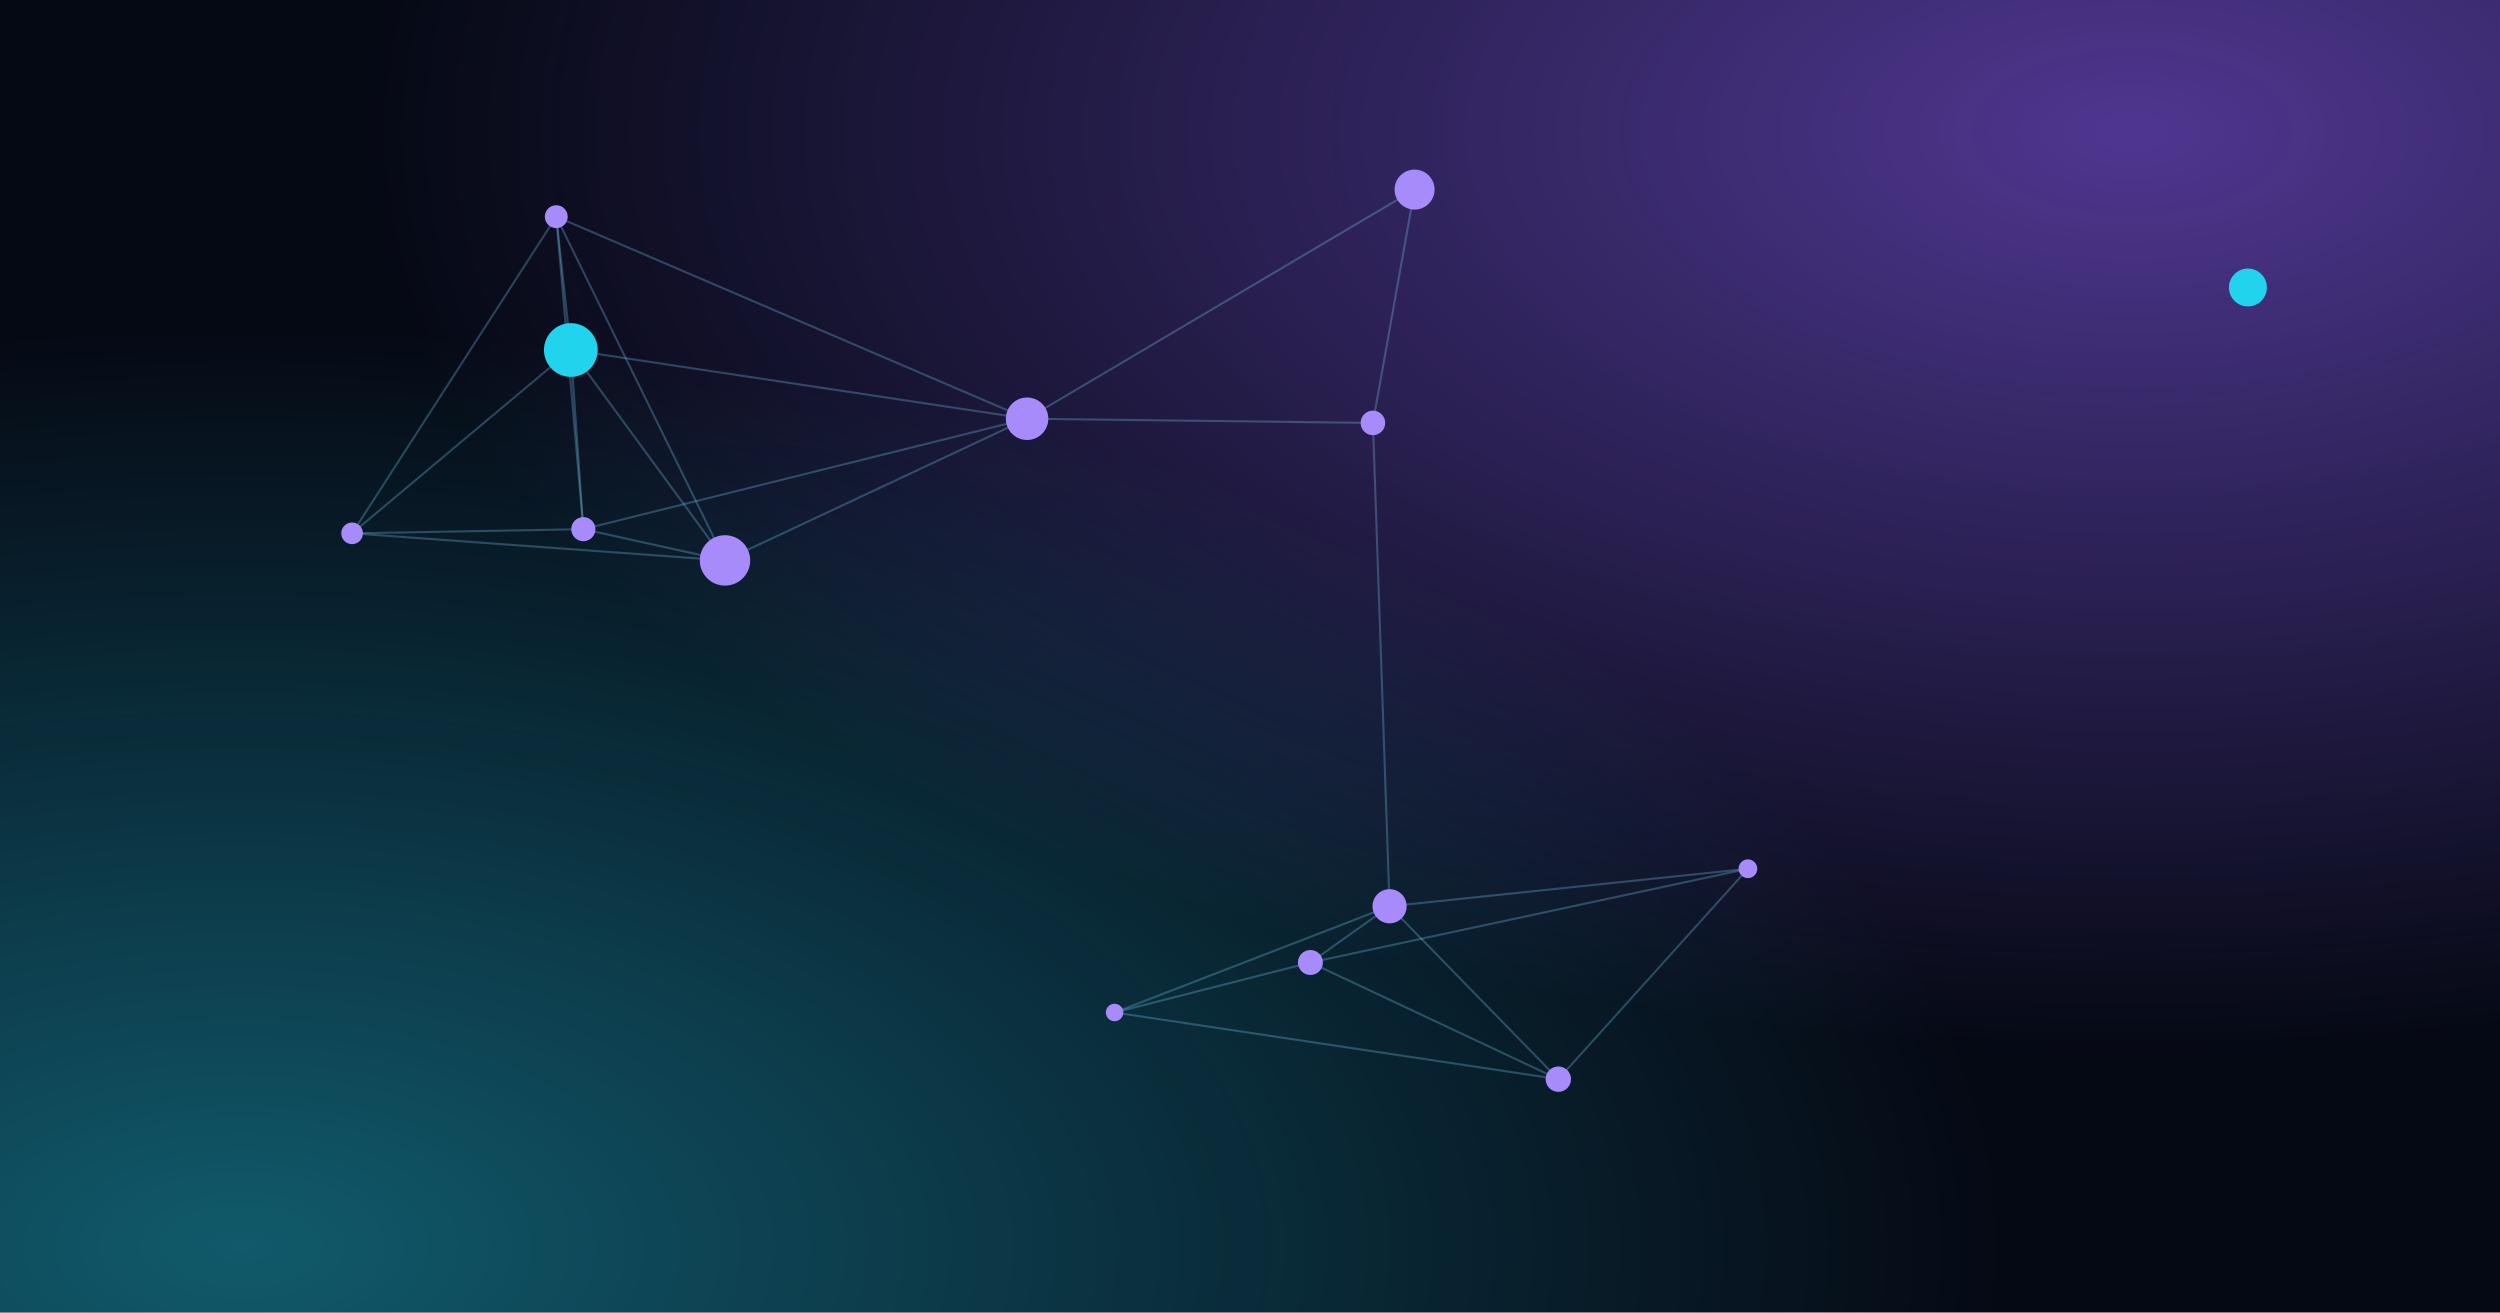
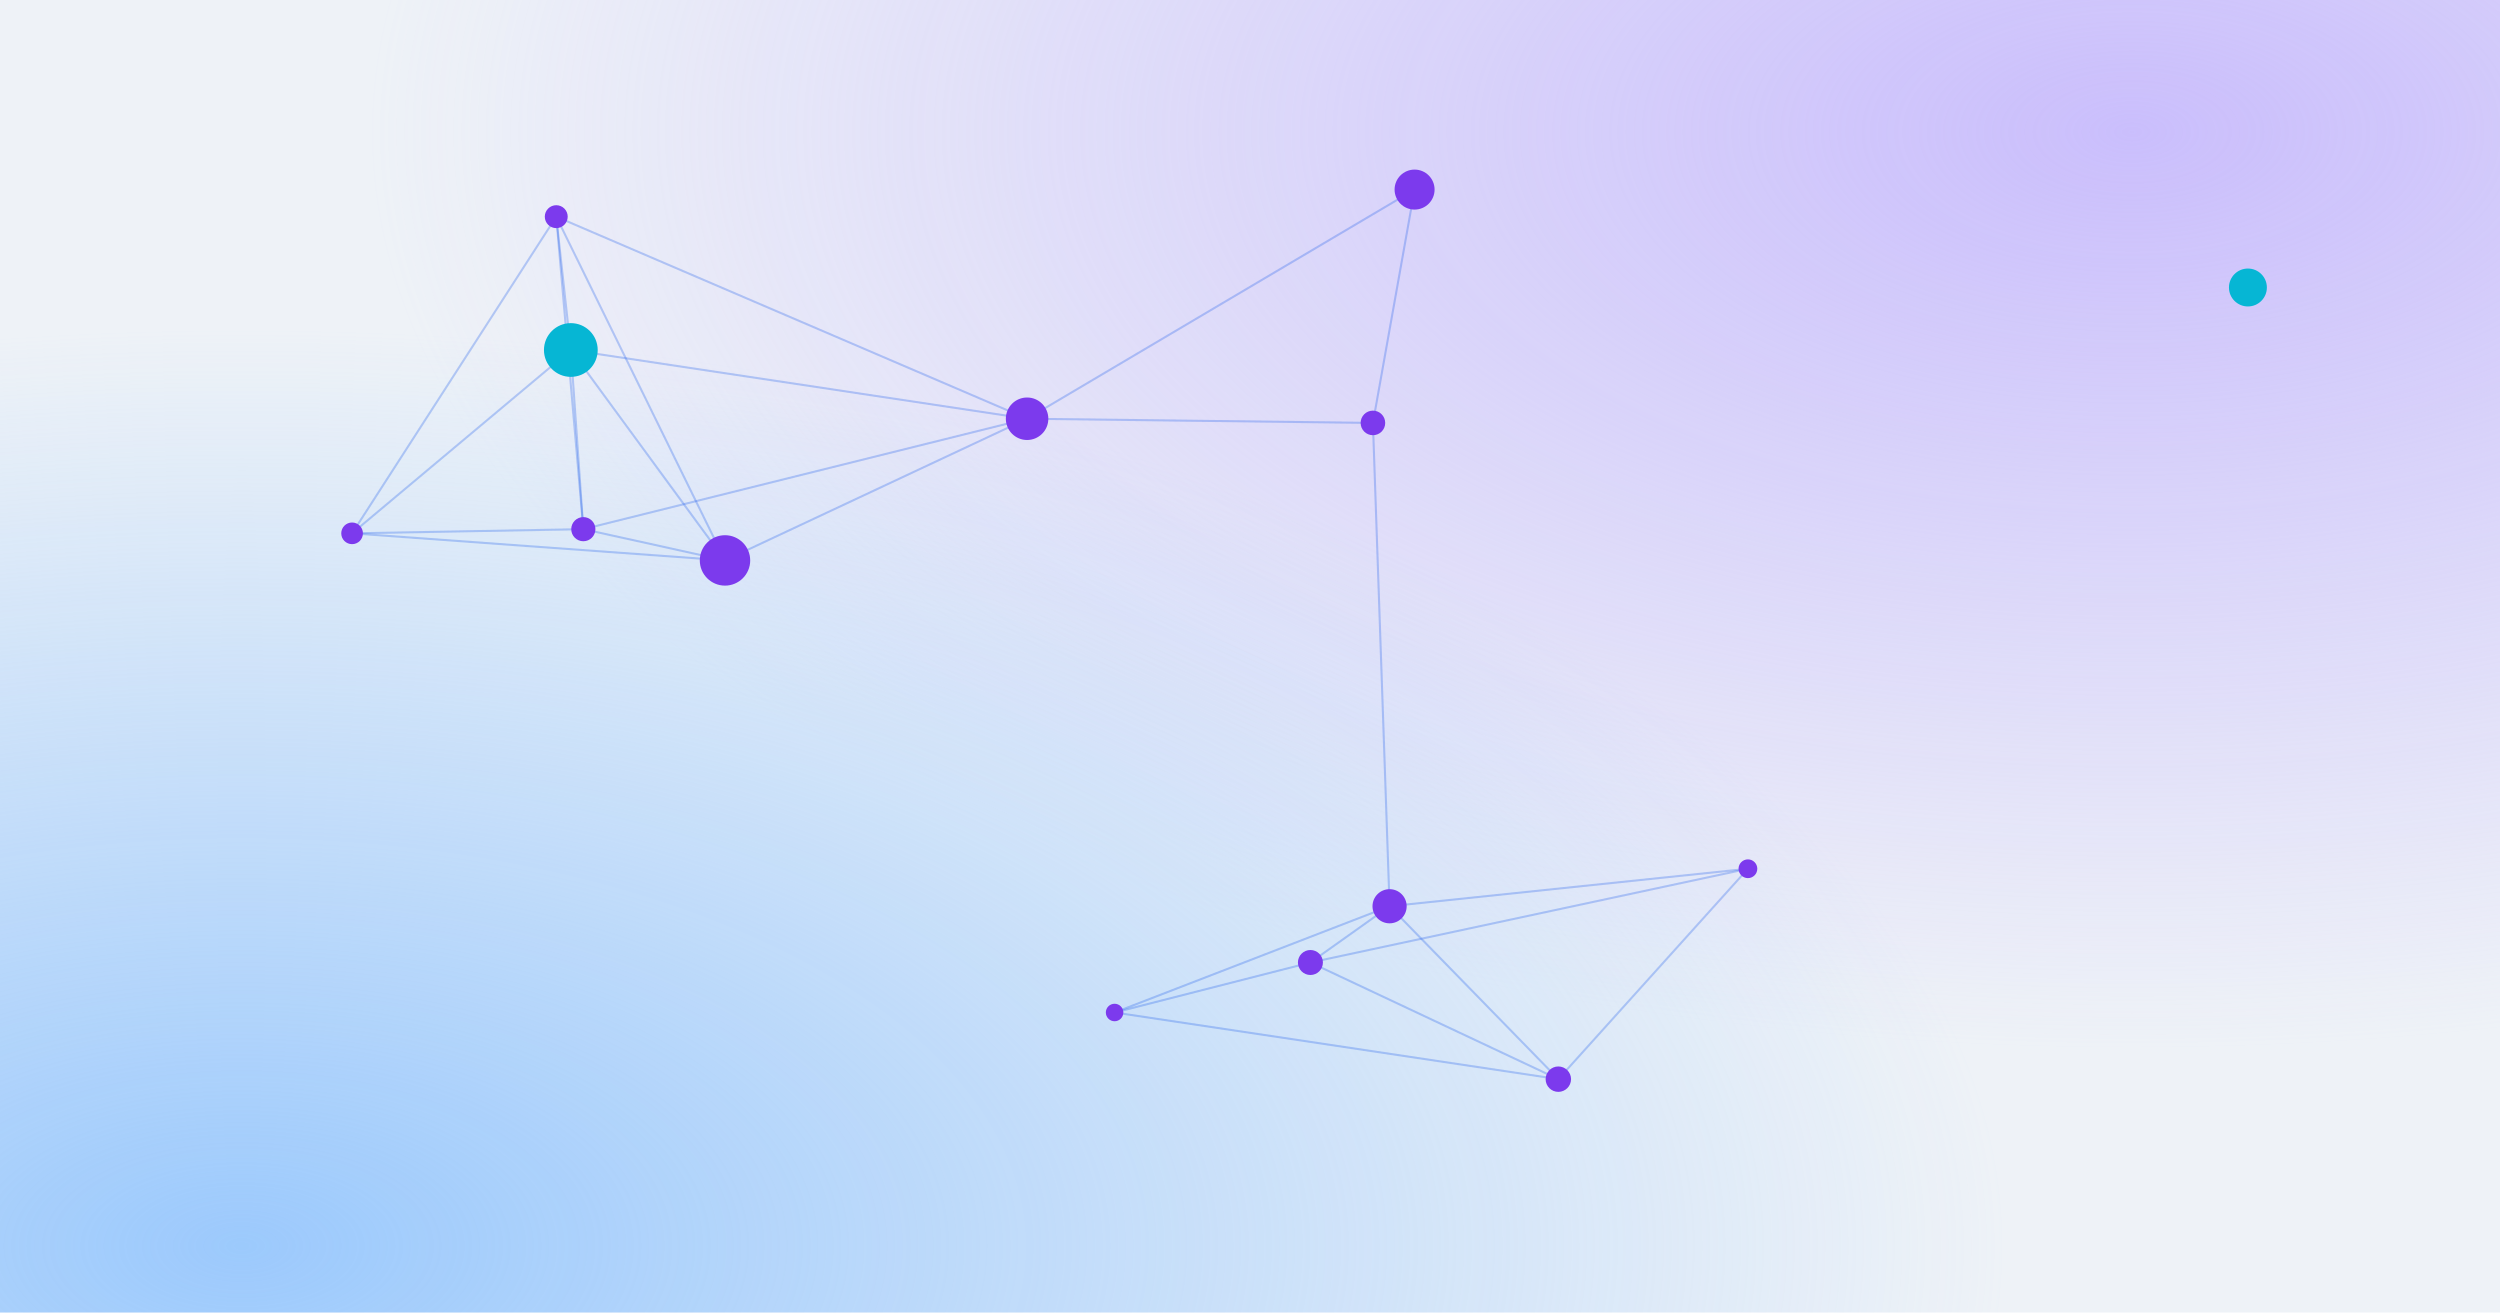
<svg xmlns="http://www.w3.org/2000/svg" viewBox="0 0 1200 630" width="1200" height="630">
  <defs>
    <radialGradient id="a" cx="85%" cy="10%" r="70%">
-       <stop offset="0" stop-color="#8b5cf6" stop-opacity=".55" />
-       <stop offset="1" stop-color="#8b5cf6" stop-opacity="0" />
+       <stop offset="0" stop-color="#c4b5fd" stop-opacity=".85" />
+       <stop offset="1" stop-color="#c4b5fd" stop-opacity="0" />
    </radialGradient>
    <radialGradient id="b" cx="10%" cy="95%" r="70%">
-       <stop offset="0" stop-color="#22d3ee" stop-opacity=".4" />
-       <stop offset="1" stop-color="#22d3ee" stop-opacity="0" />
+       <stop offset="0" stop-color="#93c5fd" stop-opacity=".9" />
+       <stop offset="1" stop-color="#93c5fd" stop-opacity="0" />
    </radialGradient>
  </defs>
-   <rect width="1200" height="630" fill="#050914" />
+   <rect width="1200" height="630" fill="#eef2f7" />
  <rect width="1200" height="630" fill="url(#a)" />
  <rect width="1200" height="630" fill="url(#b)" />
-   <line x1="535" y1="486" x2="629" y2="462" stroke="#7dd3fc" stroke-opacity=".28" />
-   <line x1="535" y1="486" x2="748" y2="518" stroke="#7dd3fc" stroke-opacity=".28" />
-   <line x1="535" y1="486" x2="667" y2="435" stroke="#7dd3fc" stroke-opacity=".28" />
-   <line x1="348" y1="269" x2="267" y2="104" stroke="#7dd3fc" stroke-opacity=".28" />
-   <line x1="348" y1="269" x2="169" y2="256" stroke="#7dd3fc" stroke-opacity=".28" />
-   <line x1="348" y1="269" x2="280" y2="254" stroke="#7dd3fc" stroke-opacity=".28" />
-   <line x1="348" y1="269" x2="274" y2="168" stroke="#7dd3fc" stroke-opacity=".28" />
-   <line x1="348" y1="269" x2="493" y2="201" stroke="#7dd3fc" stroke-opacity=".28" />
-   <line x1="267" y1="104" x2="169" y2="256" stroke="#7dd3fc" stroke-opacity=".28" />
-   <line x1="267" y1="104" x2="280" y2="254" stroke="#7dd3fc" stroke-opacity=".28" />
-   <line x1="267" y1="104" x2="274" y2="168" stroke="#7dd3fc" stroke-opacity=".28" />
-   <line x1="267" y1="104" x2="493" y2="201" stroke="#7dd3fc" stroke-opacity=".28" />
-   <line x1="169" y1="256" x2="280" y2="254" stroke="#7dd3fc" stroke-opacity=".28" />
-   <line x1="169" y1="256" x2="274" y2="168" stroke="#7dd3fc" stroke-opacity=".28" />
-   <line x1="629" y1="462" x2="748" y2="518" stroke="#7dd3fc" stroke-opacity=".28" />
-   <line x1="629" y1="462" x2="667" y2="435" stroke="#7dd3fc" stroke-opacity=".28" />
-   <line x1="629" y1="462" x2="839" y2="417" stroke="#7dd3fc" stroke-opacity=".28" />
-   <line x1="748" y1="518" x2="667" y2="435" stroke="#7dd3fc" stroke-opacity=".28" />
-   <line x1="748" y1="518" x2="839" y2="417" stroke="#7dd3fc" stroke-opacity=".28" />
-   <line x1="659" y1="203" x2="667" y2="435" stroke="#7dd3fc" stroke-opacity=".28" />
-   <line x1="659" y1="203" x2="679" y2="91" stroke="#7dd3fc" stroke-opacity=".28" />
-   <line x1="659" y1="203" x2="493" y2="201" stroke="#7dd3fc" stroke-opacity=".28" />
-   <line x1="667" y1="435" x2="839" y2="417" stroke="#7dd3fc" stroke-opacity=".28" />
-   <line x1="280" y1="254" x2="274" y2="168" stroke="#7dd3fc" stroke-opacity=".28" />
-   <line x1="280" y1="254" x2="493" y2="201" stroke="#7dd3fc" stroke-opacity=".28" />
-   <line x1="274" y1="168" x2="493" y2="201" stroke="#7dd3fc" stroke-opacity=".28" />
-   <line x1="679" y1="91" x2="493" y2="201" stroke="#7dd3fc" stroke-opacity=".28" />
-   <circle cx="535" cy="486" r="4.2" fill="#a78bfa" />
-   <circle cx="348" cy="269" r="12.1" fill="#a78bfa" />
-   <circle cx="267" cy="104" r="5.5" fill="#a78bfa" />
-   <circle cx="169" cy="256" r="5.2" fill="#a78bfa" />
-   <circle cx="629" cy="462" r="6.0" fill="#a78bfa" />
-   <circle cx="748" cy="518" r="6.1" fill="#a78bfa" />
-   <circle cx="659" cy="203" r="5.9" fill="#a78bfa" />
-   <circle cx="667" cy="435" r="8.2" fill="#a78bfa" />
-   <circle cx="280" cy="254" r="5.8" fill="#a78bfa" />
-   <circle cx="274" cy="168" r="12.9" fill="#22d3ee" />
-   <circle cx="679" cy="91" r="9.6" fill="#a78bfa" />
-   <circle cx="839" cy="417" r="4.5" fill="#a78bfa" />
-   <circle cx="493" cy="201" r="10.2" fill="#a78bfa" />
-   <circle cx="1079" cy="138" r="9.1" fill="#22d3ee" />
+   <line x1="535" y1="486" x2="629" y2="462" stroke="#2563eb" stroke-opacity=".30" />
+   <line x1="535" y1="486" x2="748" y2="518" stroke="#2563eb" stroke-opacity=".30" />
+   <line x1="535" y1="486" x2="667" y2="435" stroke="#2563eb" stroke-opacity=".30" />
+   <line x1="348" y1="269" x2="267" y2="104" stroke="#2563eb" stroke-opacity=".30" />
+   <line x1="348" y1="269" x2="169" y2="256" stroke="#2563eb" stroke-opacity=".30" />
+   <line x1="348" y1="269" x2="280" y2="254" stroke="#2563eb" stroke-opacity=".30" />
+   <line x1="348" y1="269" x2="274" y2="168" stroke="#2563eb" stroke-opacity=".30" />
+   <line x1="348" y1="269" x2="493" y2="201" stroke="#2563eb" stroke-opacity=".30" />
+   <line x1="267" y1="104" x2="169" y2="256" stroke="#2563eb" stroke-opacity=".30" />
+   <line x1="267" y1="104" x2="280" y2="254" stroke="#2563eb" stroke-opacity=".30" />
+   <line x1="267" y1="104" x2="274" y2="168" stroke="#2563eb" stroke-opacity=".30" />
+   <line x1="267" y1="104" x2="493" y2="201" stroke="#2563eb" stroke-opacity=".30" />
+   <line x1="169" y1="256" x2="280" y2="254" stroke="#2563eb" stroke-opacity=".30" />
+   <line x1="169" y1="256" x2="274" y2="168" stroke="#2563eb" stroke-opacity=".30" />
+   <line x1="629" y1="462" x2="748" y2="518" stroke="#2563eb" stroke-opacity=".30" />
+   <line x1="629" y1="462" x2="667" y2="435" stroke="#2563eb" stroke-opacity=".30" />
+   <line x1="629" y1="462" x2="839" y2="417" stroke="#2563eb" stroke-opacity=".30" />
+   <line x1="748" y1="518" x2="667" y2="435" stroke="#2563eb" stroke-opacity=".30" />
+   <line x1="748" y1="518" x2="839" y2="417" stroke="#2563eb" stroke-opacity=".30" />
+   <line x1="659" y1="203" x2="667" y2="435" stroke="#2563eb" stroke-opacity=".30" />
+   <line x1="659" y1="203" x2="679" y2="91" stroke="#2563eb" stroke-opacity=".30" />
+   <line x1="659" y1="203" x2="493" y2="201" stroke="#2563eb" stroke-opacity=".30" />
+   <line x1="667" y1="435" x2="839" y2="417" stroke="#2563eb" stroke-opacity=".30" />
+   <line x1="280" y1="254" x2="274" y2="168" stroke="#2563eb" stroke-opacity=".30" />
+   <line x1="280" y1="254" x2="493" y2="201" stroke="#2563eb" stroke-opacity=".30" />
+   <line x1="274" y1="168" x2="493" y2="201" stroke="#2563eb" stroke-opacity=".30" />
+   <line x1="679" y1="91" x2="493" y2="201" stroke="#2563eb" stroke-opacity=".30" />
+   <circle cx="535" cy="486" r="4.2" fill="#7c3aed" />
+   <circle cx="348" cy="269" r="12.1" fill="#7c3aed" />
+   <circle cx="267" cy="104" r="5.5" fill="#7c3aed" />
+   <circle cx="169" cy="256" r="5.2" fill="#7c3aed" />
+   <circle cx="629" cy="462" r="6.0" fill="#7c3aed" />
+   <circle cx="748" cy="518" r="6.1" fill="#7c3aed" />
+   <circle cx="659" cy="203" r="5.9" fill="#7c3aed" />
+   <circle cx="667" cy="435" r="8.2" fill="#7c3aed" />
+   <circle cx="280" cy="254" r="5.8" fill="#7c3aed" />
+   <circle cx="274" cy="168" r="12.9" fill="#06b6d4" />
+   <circle cx="679" cy="91" r="9.6" fill="#7c3aed" />
+   <circle cx="839" cy="417" r="4.5" fill="#7c3aed" />
+   <circle cx="493" cy="201" r="10.2" fill="#7c3aed" />
+   <circle cx="1079" cy="138" r="9.1" fill="#06b6d4" />
</svg>
